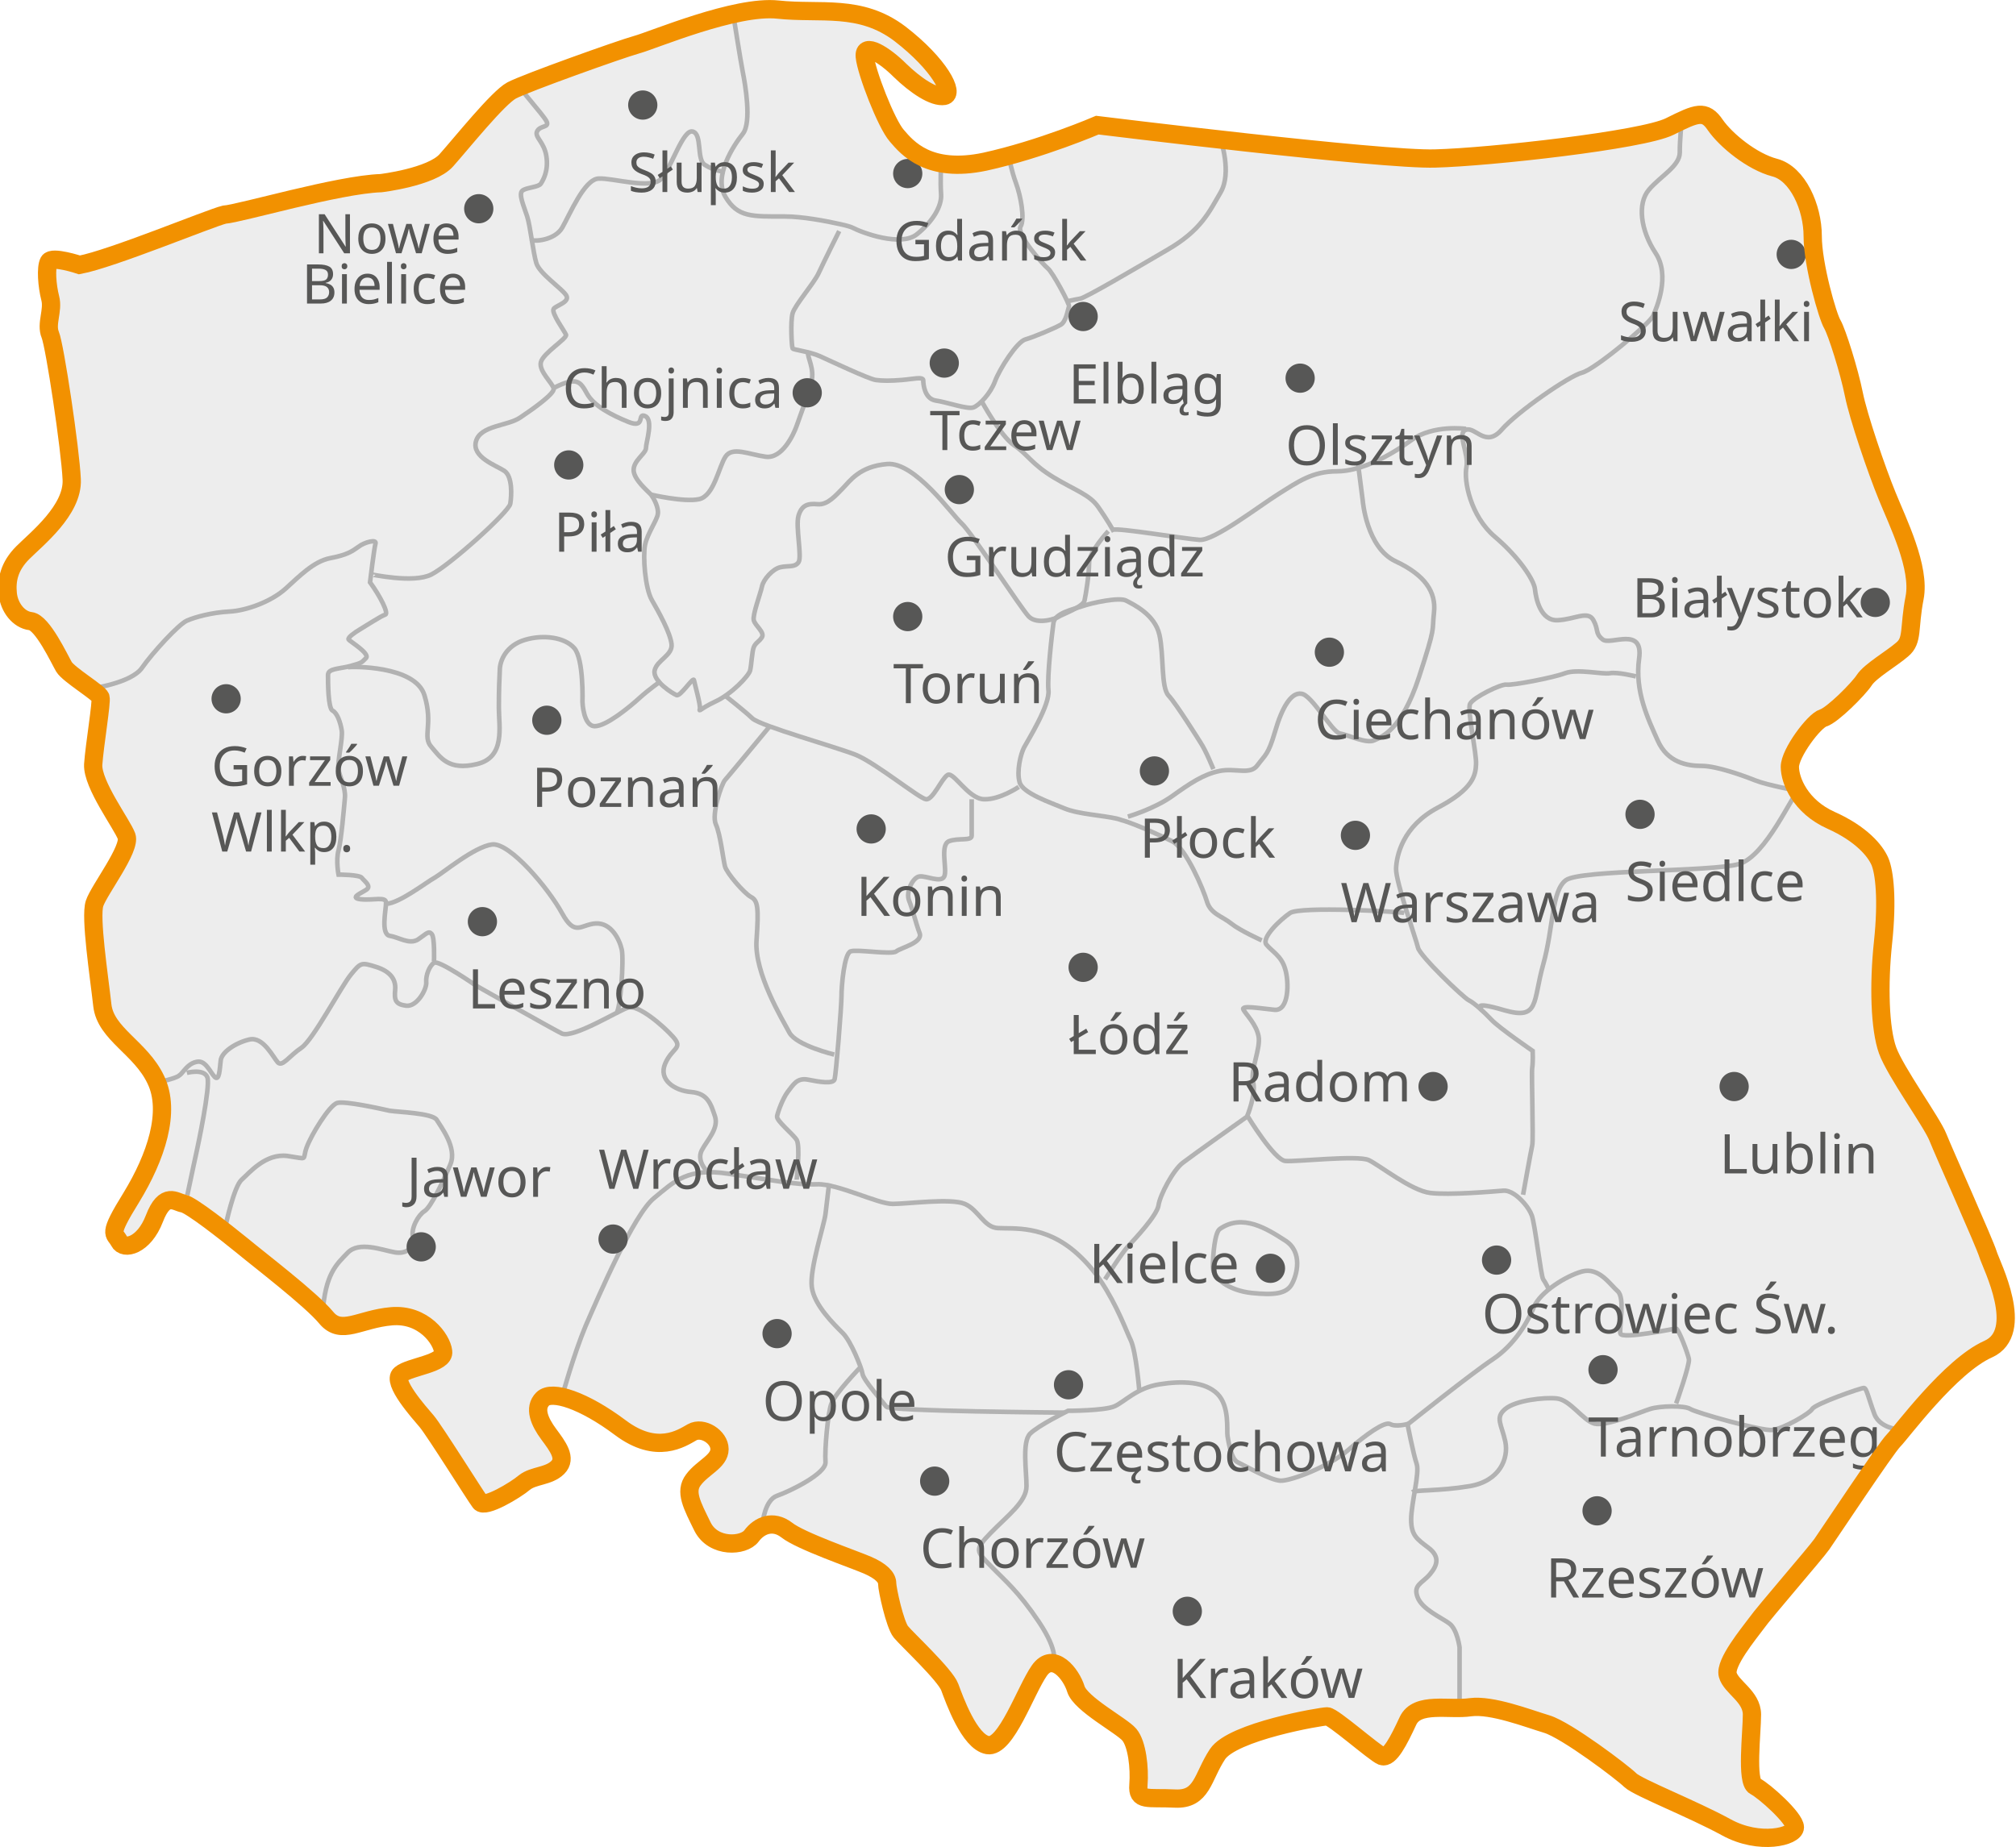
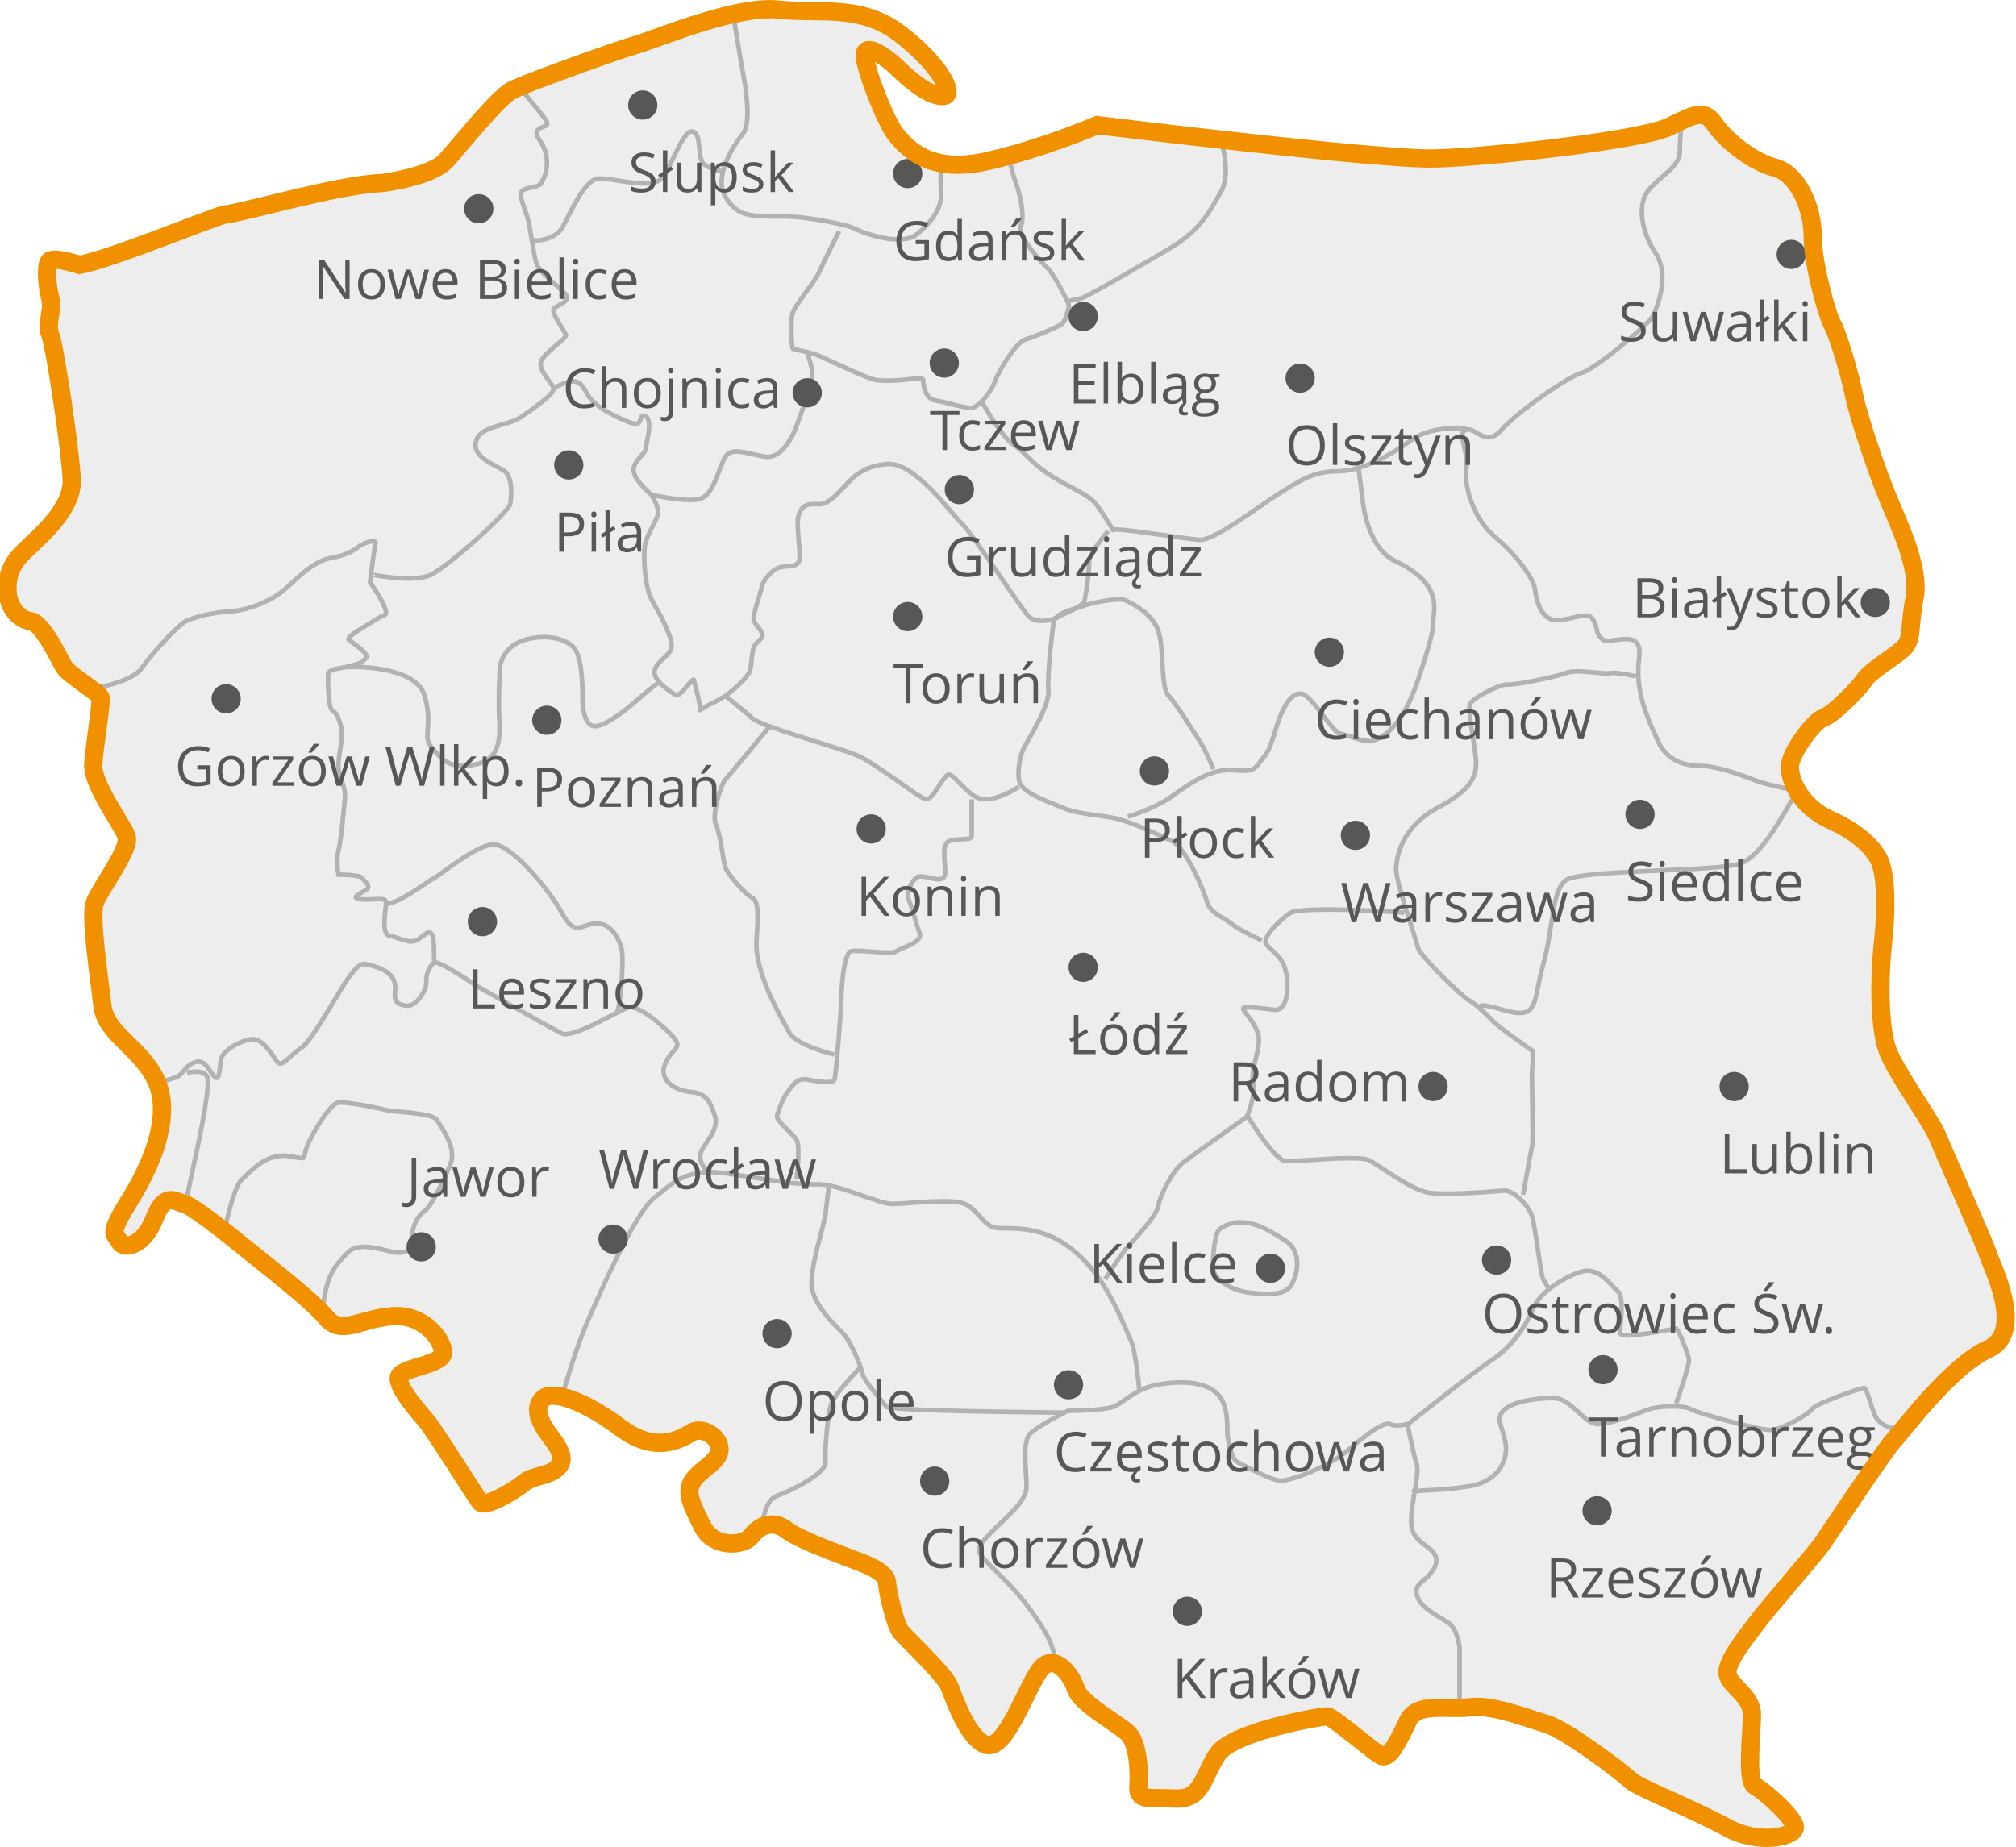
- <svg xmlns="http://www.w3.org/2000/svg" version="1.0" id="Warstwa_1" x="0px" y="0px" viewBox="0 0 441.3 404.4" enable-background="new 0 0 441.3 404.4" xml:space="preserve">
+ <svg xmlns="http://www.w3.org/2000/svg" xmlns:xlink="http://www.w3.org/1999/xlink" version="1.0" id="Warstwa_1" x="0px" y="0px" viewBox="0 0 441.3 404.4" enable-background="new 0 0 441.3 404.4" xml:space="preserve">
  <g>
    <path fill="#EDEDED" d="M83.4,40.1c0,0,11-1.3,14.3-5s11.3-13.7,14.3-15.3s23.7-9,27.3-10c3.7-1,21.7-8.7,31-7.7   c9.3,1,18-1.3,26.7,5.3c8.7,6.7,12,13.2,9.7,13.6s-6.3-2.3-9.7-5.6c-3.3-3.3-8-6.3-7.7-3c0.3,3.3,4.7,14.7,7,17.3   c2.3,2.7,7,8.3,19.3,5.7c12.3-2.7,24.6-8,24.6-8s62.4,7.7,74,7.3c11.7-0.3,45.3-4,51.3-7s7.7-3.7,10-0.3c2.3,3.3,8,8,13,9.3   s8.3,8.7,8.3,15s3.3,17.7,4.3,19.3c1,1.7,3.7,10.3,4.7,15.3s5,16.7,7.3,22.3c2.3,5.7,7.3,15.7,6,22.3c-1.3,6.7-0.3,9.3-2.7,11.3   c-2.3,2-7,4.7-8.3,6.7c-1.3,2-7,7.7-9,8.3s-7.3,7.7-7.3,10.7s2.3,8.7,9,11.7s9.7,6.7,10.7,9c1,2.3,1.7,8.3,0.7,17.7s-0.7,19,1,23.7   c1.7,4.7,9.7,15.7,11,19c1.3,3.3,10.3,23.3,11,25.7c0.7,2.3,8.3,17,0,20.7c-8.3,3.7-19,18.3-20.7,20c-1.7,1.7-14.3,20.7-15.7,22.7   s-12.7,15-14.3,17.3c-1.7,2.3-7,8.7-6.3,11.3c0.7,2.7,5.3,4.7,5.3,8.7s-1.3,14.7,0.7,15.7s8.7,7,8.7,9s-7.7,4-15,0   s-19.3-8.7-21-10.3c-1.7-1.7-14-11-18.3-12.3c-4.3-1.3-12-4.3-16.7-3.7c-4.7,0.7-11.7-1.3-13.7,3c-2,4.3-4,8.3-5.7,7.7   c-1.7-0.7-10.7-8.7-12-8.7c-1.3,0-20.7,3.3-24,8.3c-3.3,5-3.3,10-9.3,9.7c-6-0.3-8.3,0.7-8-3c0.3-3.7-0.3-9-2-11   c-1.7-2-10.7-6.7-11.7-10c-1-3.3-5-8.3-8-4c-3,4.3-7.3,17-11.3,16.3c-4-0.7-7.3-10-8.3-12.7s-9.3-10.4-10.7-12.1   c-1.3-1.6-3-9.3-3-10.6c0-1.3-1.3-2.7-4.3-4c-3-1.3-14.7-5.3-17.7-7.7c-3-2.3-6-1-7.7,1.3s-8.3,2.7-10.7-2c-2.3-4.7-4-7.7-2-10.3   c2-2.7,5.7-4,5.7-6.7s-3.7-5-6-3.7c-2.3,1.3-7.7,5-15.7-1s-15-8.3-17-6.3s-0.7,5,1.3,7.7c2,2.7,4,5.3,2,7.3s-5.3,1.7-7.3,3.3   c-2,1.7-8.7,5.7-9.7,4.3c-1-1.3-10-15.7-11.7-17.7s-7.7-8.7-5.7-10.3c2-1.7,9.7-2.3,9.3-5c-0.3-2.7-4.3-8.3-11.3-7.7   s-11,4.3-14.3,0.3s-14.7-12.7-18.3-15.7c-3.7-3-11.3-9-13-9.3c-1.7-0.3-4-2.7-6.3,3.3s-6.7,7-7.7,5s-2.7-1,2.7-9.7   c5.3-8.7,8.7-18.7,5.3-25.7c-3.3-7-11-10-11.7-16.3c-0.7-6.3-2.7-19.3-1.7-22.3s8-12,7-14.7s-7.5-11.3-7.3-15.7   c0.3-4.3,1.9-13.7,1.6-14.7c-0.3-1-7-5-8-6.7s-4.7-9.7-7.3-10s-4.7-3-5-6s0.3-6,3.3-9s11-9.3,10.7-16c-0.3-6.7-3.7-29.3-4.7-31.7   s0.7-5.3,0-8c-0.7-2.7-1-6.7-0.3-8c0.7-1.3,6.7,0.7,6.7,0.7c7-1.3,28.7-10.3,31.7-11C52.4,46.8,74.1,40.4,83.4,40.1z" />
    <g>
      <path fill="none" stroke="#B2B2B2" stroke-miterlimit="10" d="M416.7,313.1c0,0-5.1,0-6.4-3.5c-1.3-3.5-1.7-5.7-2.3-5.7    c-0.7,0-10.7,3.5-11.3,4.6c-0.7,1.1-6.3,4.3-8.7,4.6c-2.3,0.3-16.8-3.8-18-4.6c-1.2-0.8-6.7-0.7-8.8,0c-2.2,0.7-9.7,3.9-12.2,3.2    c-2.5-0.7-5.3-5.2-8.2-5.5c-2.8-0.3-9,0.4-11.3,2.3c-2.3,1.9-0.8,3.4,0,7.1c0.8,3.7-1.2,8.7-7.8,9.8s-12,0.8-12.5,1.3" />
      <path fill="none" stroke="#B2B2B2" stroke-miterlimit="10" d="M230.6,364.1c0,0,1.3-2.3-3.2-9c-4.5-6.7-7.3-8.9-10.5-12.2    c-3.2-3.3-3.7-3.5,0-7.3c3.7-3.8,7.8-6.8,7.8-10.2s-1-9.7,0.8-11.5c1.8-1.8,8.3-5,8.3-5s8,0,10.2-1c2.2-1,4.8-4,9.8-4.8    s10-0.6,12.7,2.1c2.7,2.7,2,8,2.2,9.2c0.2,1.2,0.8,5.2,2.3,5.8c1.5,0.7,7,3.9,9.3,4c2.3,0.1,10.8-3.2,14.8-6.7s8-6.3,9.2-5.7    c1.2,0.7,3.8,0,3.8,0s1.3,6.7,2,8.7c0.7,2-1.2,8.7-1.2,12.2s1.3,4.3,3.8,6.2s2,3.8,0.3,5.8c-1.7,2-3.7,2.3-2.7,5s5.3,4.5,7,5.8    c1.7,1.3,2.2,5.2,2.2,5.2v13.1" />
      <path fill="none" stroke="#B2B2B2" stroke-miterlimit="10" d="M366.9,307.3c0.2-0.5,3-8.5,2.8-9.7c-0.2-1.2-2.3-6.7-2.8-6.7    s-11.8,2.4-12.2,1.1c-0.3-1.3,1.1-7.8-0.6-9.3c-1.7-1.5-4.1-5.3-7.8-4.3c-3.6,1-9.1,4.5-10.5,7.7c-1.3,3.2-4.2,8.3-9,11.5    c-4.8,3.2-18.7,14.3-18.7,14.3" />
      <path fill="none" stroke="#B2B2B2" stroke-miterlimit="10" d="M233,309.3c0,0-38.3-0.3-39-1.3c-0.7-1-5-5.8-5.2-7.2    c-0.2-1.3-2.5-7.1-4.3-8.9c-1.8-1.8-6.3-6.1-6.8-10.1s2.7-13.5,3-16s0.8-6.7,0.8-6.7" />
      <path fill="none" stroke="#B2B2B2" stroke-miterlimit="10" d="M166.9,334c0-0.8,0.6-5.6,3.2-6.5c2.6-0.9,10.8-4.8,10.6-7.4    c-0.2-2.7,0.5-10.7,1.3-12.8c0.8-2.2,6.4-8,6.4-8" />
      <path fill="none" stroke="#B2B2B2" stroke-miterlimit="10" d="M123,305.9c0,0,2.6-9.4,5.2-15.6c2.7-6.2,10.5-24.4,15-28    c4.5-3.7,7.3-6.7,16.3-5.3c9,1.3,14.8,2.5,19.3,2.3c4.5-0.2,13.3,4.3,16.6,4.3c3.3,0,12.8-1.3,15.8,0c3,1.3,4.2,5.2,7.3,5.3    c3.2,0.2,10.2-0.8,17.3,5.6c2,1.8,3.7,3.8,5.1,5.9c3.7,5.5,5.7,11.2,6.6,13c1.2,2.5,1.9,11.2,1.9,11.2" />
      <path fill="none" stroke="#B2B2B2" stroke-miterlimit="10" d="M241.9,280.1c0,0,3.8-6,5.2-7.4c1.3-1.4,6.2-6.6,6.5-8.8    c0.3-2.2,3.2-7.7,5.3-9.3c2.2-1.7,14.2-10.2,14.2-10.2s5.9,9.7,8.3,9.8c2.4,0.2,15.7-1.3,18.2-0.2c2.5,1.2,9.3,6.7,13.5,7.2    s13.5-0.3,16-0.5c1.5-0.1,3.2,1.2,4.5,2.7c0.8,0.9,1.4,1.9,1.7,2.7c0.7,1.8,2,13.3,2.5,14c0.5,0.7,1.3,2.3,1.3,2.3" />
      <path fill="none" stroke="#B2B2B2" stroke-miterlimit="10" d="M333.4,261.6c0,0,1.7-9.5,2-10.8c0.3-1.3-0.2-15.7,0-17    c0.2-1.3,0.1-3.7,0.1-3.7s-7.3-5-9-6.8c-1.7-1.8-3.8-3.7-5-4.3s-10.7-9.7-11.1-11.5c-0.4-1.8-4.9-14.5-4.8-17.3    c0.1-2.8,1.4-9.3,9.2-13.4c7.8-4.1,8.2-7.2,8.3-9.4c0.2-2.2-2-11.9-1.3-13.3c0.7-1.4,6.8-4.4,8-4.2c1.2,0.2,10.2-1.5,12.8-2.5    c2.7-1,8.2,0.3,9.8,0c1.7-0.3,5.7,0.7,5.7,0.7" />
      <path fill="none" stroke="#B2B2B2" stroke-miterlimit="10" d="M324.4,221.1c0,0-2.8-2.2,4.9,0.1c7.7,2.2,6.2-1.8,8.5-10    s1.8-16.2,5-18.5s31.8-1.8,37.8-3.5s11.8-15.5,13.1-16c0,0-6.9-1.3-9.4-2.3s-8.5-3.2-11.8-3.2s-7.5-0.8-9.6-5.5s-5.1-10.8-4.1-18    c1-7.2-6.3-2.8-8-4.2s-0.8-2-2-4.2s-4-0.2-7.8,0s-4.8-4.8-5-6.8s-3.5-7-8.8-11.5s-6.8-12.2-6.2-15.2s-2.2-7.5-0.1-8.2s4.3,4,7.8,0    s14.8-11.8,17.6-12.5s14.9-10.8,15.6-12.5s3.8-8.7,0.5-13.7s-4-10.8-1.5-13.8s6.8-5.2,6.8-8.2s0.4-6.6,0.4-6.6" />
      <path fill="none" stroke="#B2B2B2" stroke-miterlimit="10" d="M307.4,199.9c-1-0.3-22.8-1.5-25,0c-2.2,1.5-6.3,5.4-5.2,6.9    c1.2,1.5,3.3,2.5,4.1,5.3c0.9,2.8,0.9,9.3-2.3,9c-3.2-0.3-7.5-1.1-6.8,0c0.7,1.2,2.8,3.2,3.3,5.8s-1.8,7.3-1.2,10    c0.7,2.7-1.3,7.5-1.3,7.5" />
      <path fill="none" stroke="#B2B2B2" stroke-miterlimit="10" d="M276.2,205.9c0,0-4.7-2.1-6.7-3.7s-4.5-2.1-5.3-4.8    c-0.8-2.7-4.6-11.7-7.6-13.2c-2.7-1.3-7.2-3.4-10.6-4.5c-0.5-0.1-0.9-0.3-1.3-0.4c-3.3-0.8-8.6-1-11.7-2.3    c-3.1-1.3-9.1-3.3-9.8-5.7s0.2-6.2,1-7.7s5.7-9.3,5.3-12.5c-0.3-3.2,0.8-12.5,1.1-14.7c0.3-2.2,4.4-3,6.4-3.7s8-2,9.5-1.2    c1.5,0.8,6.3,3,7.3,7.5s0.3,11.5,2,13.3c1.7,1.8,7,10.3,7,10.3c1.2,1.8,2.8,5.8,2.8,5.8" />
      <path fill="none" stroke="#B2B2B2" stroke-miterlimit="10" d="M246.9,178.8c0,0,5.8-1.7,9.7-4.5c3.9-2.8,6.9-4.8,10.4-5.5    s6.7,1,8.3-1.3c1.7-2.3,2.3-2.2,3.8-7.3c1.5-5.2,3.5-8.7,5.8-8.3c2.3,0.3,6.6,8.3,8.4,8.7c1.8,0.3,5.8,2.3,7.5,1.5    c1.7-0.8,6-2.2,9.8-13.8c3.8-11.7,2.8-9.7,3.3-14.2s-2-8.2-8.4-11.2s-7.2-13.3-7.2-13.3l-1-7.8" />
      <path fill="none" stroke="#B2B2B2" stroke-miterlimit="10" d="M174.4,258.3c0-0.5,0.8-7.3,0-8.7c-0.8-1.3-4.5-4.2-4.3-5.2    c0.2-1,1.2-3.8,2.3-5.3c1.2-1.5,2-3.2,4.5-2.7s5.5,1,5.8-0.1c0.3-1.1,1.5-15.9,1.5-18.2c0-2.3,0.6-9.3,2-9.8s9,0.8,10,0    c1-0.8,5.9-1.9,5.1-4c-0.8-2.1-1.5-5.1-2.3-7.1c-0.8-2,0.9-5.2,2.3-5.3c1.4-0.2,4.7,1.5,5.4,0c0.7-1.5-1-6.8,1-7.7    c2-0.8,5,0,5-1.2s0-8,0-8" />
      <path fill="none" stroke="#B2B2B2" stroke-miterlimit="10" d="M223,172.3c0,0-4.1,2.8-7.6,2.7s-6.7-6.2-8-5.3    c-1.3,0.8-3.2,5.5-4.7,5.3c-1.5-0.2-10.8-7.8-15.3-9.7c-4.5-1.8-20.8-6.3-22.7-8c-1.8-1.7-6-5-6-5" />
      <path fill="none" stroke="#B2B2B2" stroke-miterlimit="10" d="M182.6,230.9c0,0-8.3-2-9.8-4.8c-1.5-2.8-7.7-13-7.2-20.2    s0.3-8.7-1.2-9.5s-5.3-5.2-5.7-6.7s-1-7-2-9.2c-1-2.2,1.2-8.8,2-9.7s9.9-11.9,9.9-11.9" />
      <path fill="none" stroke="#B2B2B2" stroke-miterlimit="10" d="M154.9,256.6c0,0-2.5-2.3-1.3-4.7c1.2-2.3,3.8-4.8,2.9-7.5    c-0.9-2.7-1.6-5-5.2-5.3c-3.7-0.3-7.2-2.7-5.7-6.2s4-3.3,1.8-5.8c-2.2-2.5-7.7-7.2-9.9-6.5c-2.2,0.7-12,6.8-14.5,5.7    c-2.4-1.2-18.8-10.5-18.8-10.5s-8.2-5.7-9.2-5c-1,0.7-1.8,2.7-1.7,4.2c0.2,1.5-2,5.5-4.4,5.2c-2.4-0.3-2.6-1.3-2.4-3.5    c0.2-2.2-1-4-4.2-5c-3.2-1-3.3-1-5.5,1.7c-2.2,2.7-8.2,14.2-10.8,16c-2.7,1.8-4.2,4.3-5.2,3.2s-3.2-5.7-6.2-5s-6.2,2.8-6.3,4.7    c-0.2,1.8-0.3,4.5-1.3,3.5s-2-3.8-4-3.3c-1.4,0.3-2.2,1.3-2.9,2.1c-0.3,0.4-0.6,0.7-0.9,0.9c-0.8,0.7-4.8,1.5-4.8,1.5" />
      <path fill="none" stroke="#B2B2B2" stroke-miterlimit="10" d="M40.9,234.9c0,0,3.8-1,4.5,1c0.7,2-2.2,15.5-2.2,15.5    s-1.8,8.3-2.2,10.3" />
      <path fill="none" stroke="#B2B2B2" stroke-miterlimit="10" d="M49.4,268.3c0,0,1.8-8.5,3.5-10c1.7-1.5,5.2-5.8,10-5.2    c4.8,0.7,3.2,1,4.2-1.8c1-2.8,5-9.3,6.7-9.8s9.7,1.3,11.5,1.7c1.8,0.3,9.4,0.5,10.3,2s4.5,6.1,3,9.7s-4.3,9.5-5.7,10.3    c-1.3,0.8-3,3.7-2.5,5.7s-1.2,3.8-4,3.3c-2.8-0.5-7.8-2.5-10.3,0.1c-2.5,2.6-4.9,4.6-5.5,13.4" />
      <path fill="none" stroke="#B2B2B2" stroke-miterlimit="10" d="M19.8,150.8c0,0,9-1.2,11.3-4.6c2.3-3.3,8-9.5,9.8-10.3    c1.8-0.8,5.5-1.8,9.3-2s9.2-2.2,12.3-5s6.2-6,9.8-6.7c3.7-0.7,4.8-1.5,6.2-2.5c1.3-1,4-1.7,3.7-0.7s-1.2,8.5-1.2,8.5    c2.2,3,4.2,6.9,3.3,7.1c-0.8,0.2-4.3,2.5-5.5,3.2c-1.2,0.7-2.7,1.8-2.5,2.2c0.2,0.4,4.8,3.1,3.8,4.1s-0.8,1-3.3,1.7s-5,0.5-5,2    s0,7.3,1,7.8s1.7,2.5,2,4.3c0.3,1.8-1,6.9-0.7,8.6s1.6,4,1.4,6.2c-0.2,2.2-0.8,9.3-1.4,11.5c-0.6,2.2,0,5.3,0,5.3s4.6,0,5.1,0.7    s2.2,1.8,1,2.6s-3.8,1.8-1.2,2.1c2.7,0.3,5.6-0.7,5.5,0.8c0,1.5-1.2,6.8,0.8,7.2c2,0.3,4.3,2,6.2,0.8c1.8-1.2,2.3-2,3-1.2    c0.7,0.8,0.5,6,0.5,6" />
      <path fill="none" stroke="#B2B2B2" stroke-miterlimit="10" d="M134.9,221.8c0.9-0.4,1.7-11.7,1.2-13.9s-2.3-5.9-5.7-5.7    c-3.3,0.2-4.5,3-7.4-2.3c-2.9-5.3-11.4-15.5-15.3-15s-10.8,6.3-12.6,7.3s-7.6,5.5-10.5,5.7" />
      <path fill="none" stroke="#B2B2B2" stroke-miterlimit="10" d="M76.1,146.1c0.8-0.2,14.8-0.4,16.8,6.1s-0.5,9,1.5,11.3    s3.7,5.3,10,3.8c6.3-1.5,4.8-8.2,4.8-12.3c0-4.2,0.1-5.9,0.2-8.2c0-2.3,1.5-5.5,5.5-6.7s8.7-0.6,10.8,1.8s1.8,11.7,1.8,11.8    s0.2,5.3,2.7,5.3s7.5-4.1,9.7-6.1c2.2-2,4.8-3.8,4.8-3.8" />
      <path fill="none" stroke="#B2B2B2" stroke-miterlimit="10" d="M81.3,125.8c0-0.1,9.1,2,13.1,0s17-13.7,17.3-15.5s0.5-6-1.3-7.2    c-1.8-1.2-7.2-3-6.2-6.5s7-3.3,9.7-5.2c2.7-1.8,7.5-5.2,7.3-6.3c-0.2-1.2-3.3-3.8-2.8-5.8s5.8-5.2,5.5-6c-0.3-0.8-3.3-4.8-2.7-5.7    c0.7-0.8,3.7-1.5,2.7-3c-1-1.5-5.8-4.7-6.5-7c-0.7-2.3-1.3-8-2-10.2c-0.7-2.2-2-5-1-5.7s3.5-0.7,4-1.5s1.7-2.8,1.2-6    s-2.7-4.2-2-5.5c0.7-1.3,2.8-0.7,2-2.2c-0.8-1.5-6.2-7.4-5.8-7.6" />
      <path fill="none" stroke="#B2B2B2" stroke-miterlimit="10" d="M160.5,3.1c0,0,1.6,10.2,2.1,12.7s2,11,0,13.5s-6.5,9.3-3.8,13.8    s5.7,4.3,13,4.3c3.8,0,9.1,1,12.2,1.7c1.4,0.3,2.3,0.6,2.5,0.7c2.3,1.2,10.7,4.3,14.2,1.5s5.5-6.2,5.3-8.8c-0.2-2.7,0-6.7,0-6.7" />
      <path fill="none" stroke="#B2B2B2" stroke-miterlimit="10" d="M183.7,50.6c0,0-3.5,7-4.5,9.2s-5.2,7-5.7,8.8    c-0.5,1.8-0.2,7.3,0,7.7c0.2,0.3,3.8,0.7,6,1.7c2.2,1,10.7,5,12.2,5.2c1.5,0.2,3.2,0.2,5.7,0c2.5-0.2,4.7-0.8,4.7,0.1    s0.3,4,2.7,4.4c2.3,0.3,7,2,8.3,1.5c1.3-0.5,3.7-3,4.7-5.7c1-2.7,4.8-8.7,6.7-9.2c1.8-0.5,6.5-2.5,7.7-3.2c1.2-0.7,1.6-3.5,1.8-4    c0.2-0.5-3.6-7.5-4.6-8.3s-7-7.5-6-9.2c1-1.7,0-6.8-1-9.5c-1-2.7-1.6-5.9-1.6-5.9" />
      <path fill="none" stroke="#B2B2B2" stroke-miterlimit="10" d="M267.2,30.6c0,0,2.5,7.2,0,11.5c-2.5,4.3-4.3,8.3-11.5,12.5    s-18.2,10.7-19.3,10.8c-1.2,0.2-2.9,0.6-2.9,0.6" />
      <path fill="none" stroke="#B2B2B2" stroke-miterlimit="10" d="M320.9,93.9c0,0-7.2-1-12,2.5c-4.8,3.5-11,6.8-16.3,6.8    s-8.5,2.3-12.8,5c-4.3,2.7-14,10.2-17.2,10s-18-2.7-19-2.2c0,0-1.3-2.3-3.2-5c-1.9-2.7-4.8-3.5-9.8-6.5c-4.9-3-5.6-5-8.6-7    s-7.2-9.8-7.2-9.8" />
      <path fill="none" stroke="#B2B2B2" stroke-miterlimit="10" d="M242.6,116.3c0,0-4.2,4.5-4.2,7s-0.7,6.8-1,8.2    c-0.3,1.4-5.1,3.1-5.6,3.5s-4.7,1.9-6.6,0c-1.8-1.9-12.5-18.4-14.7-20.4c-2.2-2-10.2-13.5-16.3-13s-8.2,3.8-9.7,5.3    s-3.3,3.7-5.5,3.5c-2.2-0.2-3.5,0.2-4.2,2.5c-0.7,2.3,0.8,9,0,10.2c-0.8,1.2-2.3,0.7-4,1.1c-1.7,0.4-3.7,2.7-4,4.2    c-0.3,1.5-2.1,6.2-1.8,7.4c0.3,1.2,2.4,2.6,1.8,3.7c-0.6,1-1.4,1.2-1.8,2.2s-0.5,3.9-0.8,5.1s-4.1,5.2-7.6,6.8    c-3.4,1.6-3.6,2.4-3.4,1.6c0.2-0.8-1.2-5.7-1.3-6.3c-0.2-0.7-3,3.7-3.8,3.3c-0.8-0.3-5.3-3.1-4.8-5.4s4-3.3,3.7-5.8    c-0.3-2.5-2.8-7-4.3-9.6c-1.5-2.6-2-9.6-1.5-12.1s2.7-5.5,2.8-6.8c0.2-1.3-0.8-3.3-1.5-4.2c-0.7-0.8-3.8-3.3-3.8-5.4    c0-2.1,2.7-3.6,2.7-4.8s1.7-6.2-0.2-7c-1.8-0.8,0.2,2.8-3.6,1.3c-3.7-1.5-7.6-3.5-9.1-6.2c-1.5-2.7-2.2-3.8-7.2-1.3" />
      <path fill="none" stroke="#B2B2B2" stroke-miterlimit="10" d="M176.9,77.1c-0.3,1,1.5,3.6,0.7,6.6c-0.8,3-2.5,7.5-3.2,9.5    c-0.7,2-3.2,7.3-6.8,6.8c-3.7-0.5-7.3-2.3-8.8,0s-2.5,8.6-5.8,9.3c-3.3,0.7-10.5-1-10.5-1" />
      <path fill="none" stroke="#B2B2B2" stroke-miterlimit="10" d="M116.4,52.5c0.1,0.4,5,0.3,6.7-2.7c1.7-3,4.8-10.5,7.9-10.7    c3.1-0.2,11.6,2.5,13.8,0s4.7-10.8,6.8-10.3c2.2,0.5,0.8,6.2,2.7,7.3c1.8,1.2,4,1.5,4,1.5" />
      <path fill="none" stroke="#B2B2B2" stroke-miterlimit="10" d="M267,269.1c-1.1,0.8-1.5,5.7-1.5,8.3s3.7,5.2,8.5,5.7    s7.5,0.2,8.7-1.8c1.2-2,2.6-7.2-1.4-9.7C277.4,269.1,272,265.6,267,269.1z" />
    </g>
    <g>
-       <g>
-         <circle fill="#575756" cx="119.7" cy="157.7" r="3.2" />
-         <text transform="matrix(1 0 0 1 116.4196 176.6731)" fill="#575756" font-family="'OpenSans-CondensedBold'" font-size="12">Poznań</text>
-       </g>
-       <g>
-         <circle fill="#575756" cx="190.7" cy="181.5" r="3.2" />
-         <text transform="matrix(1 0 0 1 187.4196 200.5412)" fill="#575756" font-family="'OpenSans-CondensedBold'" font-size="12">Konin</text>
-       </g>
-       <g>
-         <circle fill="#575756" cx="49.5" cy="153" r="3.2" />
-         <text transform="matrix(1 0 0 1 46.2445 172.0481)">
-           <tspan x="0" y="0" fill="#575756" font-family="'OpenSans-CondensedBold'" font-size="12">Gorzów</tspan>
-           <tspan x="0" y="14.4" fill="#575756" font-family="'OpenSans-CondensedBold'" font-size="12">Wlkp.</tspan>
-         </text>
-       </g>
-       <g>
-         <circle fill="#575756" cx="105.6" cy="201.8" r="3.2" />
-         <text transform="matrix(1 0 0 1 102.3779 220.7981)" fill="#575756" font-family="'OpenSans-CondensedBold'" font-size="12">Leszno</text>
-       </g>
-       <g>
-         <circle fill="#575756" cx="124.5" cy="101.8" r="3.2" />
-         <text transform="matrix(1 0 0 1 121.2445 120.7981)" fill="#575756" font-family="'OpenSans-CondensedBold'" font-size="12">Piła</text>
-       </g>
-       <g>
-         <circle fill="#575756" cx="140.7" cy="23" r="3.2" />
-         <text transform="matrix(1 0 0 1 137.4945 42.0481)" fill="#575756" font-family="'OpenSans-CondensedBold'" font-size="12">Słupsk</text>
-       </g>
-       <g>
-         <circle fill="#575756" cx="104.8" cy="45.7" r="3.2" />
-         <text transform="matrix(1 0 0 1 68.6509 55.4644)">
-           <tspan x="0" y="0" fill="#575756" font-family="'OpenSans-CondensedBold'" font-size="12">Nowe</tspan>
-           <tspan x="-2.6" y="11" fill="#575756" font-family="'OpenSans-CondensedBold'" font-size="12">Bielice</tspan>
-         </text>
-       </g>
-       <g>
-         <circle fill="#575756" cx="198.7" cy="38" r="3.2" />
-         <text transform="matrix(1 0 0 1 195.4945 57.0481)" fill="#575756" font-family="'OpenSans-CondensedBold'" font-size="12">Gdańsk</text>
-       </g>
-       <g>
-         <circle fill="#575756" cx="237.1" cy="69.3" r="3.2" />
-         <text transform="matrix(1 0 0 1 233.8847 88.3396)" fill="#575756" font-family="'OpenSans-CondensedBold'" font-size="12">Elbląg</text>
-       </g>
-       <g>
-         <circle fill="#575756" cx="291" cy="142.8" r="3.2" />
-         <text transform="matrix(1 0 0 1 287.743 161.8396)" fill="#575756" font-family="'OpenSans-CondensedBold'" font-size="12">Ciechanów</text>
-       </g>
-       <g>
-         <circle fill="#575756" cx="359" cy="178.3" r="3.2" />
-         <text transform="matrix(1 0 0 1 355.743 197.2912)" fill="#575756" font-family="'OpenSans-CondensedBold'" font-size="12">Siedlce</text>
-       </g>
-       <g>
-         <circle fill="#575756" cx="278.1" cy="277.7" r="3.2" />
-         <text transform="matrix(1 0 0 1 238.3845 280.9229)" fill="#575756" font-family="'OpenSans-CondensedBold'" font-size="12">Kielce</text>
-       </g>
-       <g>
-         <circle fill="#575756" cx="296.7" cy="182.9" r="3.2" />
-         <text transform="matrix(1 0 0 1 293.4515 201.9162)" fill="#575756" font-family="'OpenSans-CondensedBold'" font-size="12">Warszawa</text>
-       </g>
-       <g>
-         <circle fill="#575756" cx="252.7" cy="168.8" r="3.2" />
-         <text transform="matrix(1 0 0 1 249.4515 187.798)" fill="#575756" font-family="'OpenSans-CondensedBold'" font-size="12">Płock</text>
-       </g>
-       <g>
-         <circle fill="#575756" cx="237.1" cy="211.8" r="3.2" />
-         <text transform="matrix(1 0 0 1 233.8844 230.798)" fill="#575756" font-family="'OpenSans-CondensedBold'" font-size="12">Łódź</text>
-       </g>
-       <g>
-         <circle fill="#575756" cx="379.6" cy="237.9" r="3.2" />
-         <text transform="matrix(1 0 0 1 376.3844 256.9231)" fill="#575756" font-family="'OpenSans-CondensedBold'" font-size="12">Lublin</text>
-       </g>
-       <g>
-         <circle fill="#575756" cx="350.9" cy="299.9" r="3.2" />
-         <text transform="matrix(1 0 0 1 347.6344 318.9231)" fill="#575756" font-family="'OpenSans-CondensedBold'" font-size="12">Tarnobrzeg</text>
-       </g>
-       <g>
-         <circle fill="#575756" cx="233.9" cy="303.2" r="3.2" />
-         <text transform="matrix(1 0 0 1 230.6344 322.1731)" fill="#575756" font-family="'OpenSans-CondensedBold'" font-size="12">Częstochowa</text>
-       </g>
-       <g>
-         <circle fill="#575756" cx="170.1" cy="292" r="3.2" />
-         <text transform="matrix(1 0 0 1 166.8844 311.0481)" fill="#575756" font-family="'OpenSans-CondensedBold'" font-size="12">Opole</text>
-       </g>
-       <g>
-         <circle fill="#575756" cx="134.2" cy="271.3" r="3.2" />
-         <text transform="matrix(1 0 0 1 130.9943 260.2981)" fill="#575756" font-family="'OpenSans-CondensedBold'" font-size="12">Wrocław</text>
-       </g>
-       <g>
-         <circle fill="#575756" cx="92.2" cy="273" r="3.2" />
-         <text transform="matrix(1 0 0 1 88.9943 262.048)" fill="#575756" font-family="'OpenSans-CondensedBold'" font-size="12">Jawor</text>
-       </g>
-       <g>
-         <circle fill="#575756" cx="204.6" cy="324.3" r="3.2" />
-         <text transform="matrix(1 0 0 1 201.3844 343.2814)" fill="#575756" font-family="'OpenSans-CondensedBold'" font-size="12">Chorzów</text>
-       </g>
-       <g>
-         <circle fill="#575756" cx="259.9" cy="352.8" r="3.2" />
-         <text transform="matrix(1 0 0 1 256.6344 371.7814)" fill="#575756" font-family="'OpenSans-CondensedBold'" font-size="12">Kraków</text>
-       </g>
-       <g>
-         <circle fill="#575756" cx="349.6" cy="330.8" r="3.2" />
-         <text transform="matrix(1 0 0 1 338.3844 349.7814)" fill="#575756" font-family="'OpenSans-CondensedBold'" font-size="12">Rzeszów</text>
-       </g>
-       <g>
-         <circle fill="#575756" cx="327.6" cy="275.9" r="3.2" />
-         <text transform="matrix(1 0 0 1 324.3844 291.9231)" fill="#575756" font-family="'OpenSans-CondensedBold'" font-size="12">Ostrowiec Św.</text>
-       </g>
-       <g>
-         <circle fill="#575756" cx="198.7" cy="135" r="3.2" />
-         <text transform="matrix(1 0 0 1 195.4944 153.9646)" fill="#575756" font-family="'OpenSans-CondensedBold'" font-size="12">Toruń</text>
-       </g>
-       <g>
-         <circle fill="#575756" cx="210" cy="107.2" r="3.2" />
-         <text transform="matrix(1 0 0 1 206.7444 126.2145)" fill="#575756" font-family="'OpenSans-CondensedBold'" font-size="12">Grudziądz</text>
-       </g>
-       <g>
-         <circle fill="#575756" cx="284.6" cy="82.8" r="3.2" />
-         <text transform="matrix(1 0 0 1 281.3846 101.7981)" fill="#575756" font-family="'OpenSans-CondensedBold'" font-size="12">Olsztyn</text>
-       </g>
-       <g>
-         <circle fill="#575756" cx="392.1" cy="55.7" r="3.2" />
-         <text transform="matrix(1 0 0 1 354.2303 74.7146)" fill="#575756" font-family="'OpenSans-CondensedBold'" font-size="12">Suwałki</text>
-       </g>
-       <g>
-         <circle fill="#575756" cx="410.5" cy="131.9" r="3.2" />
-         <text transform="matrix(1 0 0 1 357.2691 135.1731)" fill="#575756" font-family="'OpenSans-CondensedBold'" font-size="12">Białystok</text>
-       </g>
-       <g>
-         <circle fill="#575756" cx="313.7" cy="237.9" r="3.2" />
-         <text transform="matrix(1 0 0 1 268.8667 241.1731)" fill="#575756" font-family="'OpenSans-CondensedBold'" font-size="12">Radom</text>
-       </g>
-       <g>
-         <circle fill="#575756" cx="176.7" cy="86" r="3.2" />
-         <text transform="matrix(1 0 0 1 123.1226 89.2981)" fill="#575756" font-family="'OpenSans-CondensedBold'" font-size="12">Chojnica</text>
-       </g>
-       <g>
-         <circle fill="#575756" cx="206.7" cy="79.5" r="3.2" />
-         <text transform="matrix(1 0 0 1 203.4945 98.5481)" fill="#575756" font-family="'OpenSans-CondensedBold'" font-size="12">Tczew</text>
+       <style>
+                 a:hover circle, a:hover text{
+                 fill: #db901f;
+                 }
+             </style>
+       <g>
+         <a xlink:href="/offers/organization/poznan" target="_parent">
+           <circle fill="#575756" cx="119.7" cy="157.7" r="3.2" />
+           <text transform="matrix(1 0 0 1 116.4196 176.6731)" fill="#575756" font-family="'Open Sans'" font-size="12">Poznań</text>
+         </a>
+       </g>
+       <g>
+         <a xlink:href="/offers/organization/konin" target="_parent">
+           <circle fill="#575756" cx="190.7" cy="181.5" r="3.2" />
+           <text transform="matrix(1 0 0 1 187.4196 200.5412)" fill="#575756" font-family="'Open Sans'" font-size="12">Konin</text>
+         </a>
+       </g>
+       <g>
+         <a xlink:href="/offers/organization/gorzow-wielkopolski" target="_parent">
+           <circle fill="#575756" cx="49.5" cy="153" r="3.2" />
+           <text transform="matrix(1 0 0 1 38.2445 172.0481)" fill="#575756" font-family="'Open Sans'" font-size="12">Gorzów Wlkp.</text>
+         </a>
+       </g>
+       <g>
+         <a xlink:href="/offers/organization/leszno" target="_parent">
+           <circle fill="#575756" cx="105.6" cy="201.8" r="3.2" />
+           <text transform="matrix(1 0 0 1 102.3779 220.7981)" fill="#575756" font-family="'Open Sans'" font-size="12">Leszno</text>
+         </a>
+       </g>
+       <g>
+         <a xlink:href="/offers/organization/pila" target="_parent">
+           <circle fill="#575756" cx="124.5" cy="101.8" r="3.2" />
+           <text transform="matrix(1 0 0 1 121.2445 120.7981)" fill="#575756" font-family="'Open Sans'" font-size="12">Piła</text>
+         </a>
+       </g>
+       <g>
+         <a xlink:href="/offers/organization/slupsk" target="_parent">
+           <circle fill="#575756" cx="140.7" cy="23" r="3.2" />
+           <text transform="matrix(1 0 0 1 137.4945 42.0481)" fill="#575756" font-family="'Open Sans'" font-size="12">Słupsk</text>
+         </a>
+       </g>
+       <g>
+         <a xlink:href="/offers/organization/nowe-bielice" target="_parent">
+           <circle fill="#575756" cx="104.8" cy="45.7" r="3.2" />
+           <text transform="matrix(1 0 0 1 68.6509 65.4644)" fill="#575756" font-family="'Open Sans'" font-size="12">Nowe Bielice</text>
+         </a>
+       </g>
+       <g>
+         <a xlink:href="/offers/organization/gdansk" target="_parent">
+           <circle fill="#575756" cx="198.7" cy="38" r="3.2" />
+           <text transform="matrix(1 0 0 1 195.4945 57.0481)" fill="#575756" font-family="'Open Sans'" font-size="12">Gdańsk</text>
+         </a>
+       </g>
+       <g>
+         <a xlink:href="/offers/organization/elblag" target="_parent">
+           <circle fill="#575756" cx="237.1" cy="69.3" r="3.2" />
+           <text transform="matrix(1 0 0 1 233.8847 88.3396)" fill="#575756" font-family="'Open Sans'" font-size="12">Elbląg</text>
+         </a>
+       </g>
+       <g>
+         <a xlink:href="/offers/organization/ciechanow" target="_parent">
+           <circle fill="#575756" cx="291" cy="142.8" r="3.2" />
+           <text transform="matrix(1 0 0 1 287.743 161.8396)" fill="#575756" font-family="'Open Sans'" font-size="12">Ciechanów</text>
+         </a>
+       </g>
+       <g>
+         <a xlink:href="/offers/organization/siedlce" target="_parent">
+           <circle fill="#575756" cx="359" cy="178.3" r="3.2" />
+           <text transform="matrix(1 0 0 1 355.743 197.2912)" fill="#575756" font-family="'Open Sans'" font-size="12">Siedlce</text>
+         </a>
+       </g>
+       <g>
+         <a xlink:href="/offers/organization/kielce" target="_parent">
+           <circle fill="#575756" cx="278.1" cy="277.7" r="3.2" />
+           <text transform="matrix(1 0 0 1 238.3845 280.9229)" fill="#575756" font-family="'Open Sans'" font-size="12">Kielce</text>
+         </a>
+       </g>
+       <g>
+         <a xlink:href="/offers/organization/warszawa" target="_parent">
+           <circle fill="#575756" cx="296.7" cy="182.9" r="3.2" />
+           <text transform="matrix(1 0 0 1 293.4515 201.9162)" fill="#575756" font-family="'Open Sans'" font-size="12">Warszawa</text>
+         </a>
+       </g>
+       <g>
+         <a xlink:href="/offers/organization/plock" target="_parent">
+           <circle fill="#575756" cx="252.7" cy="168.8" r="3.2" />
+           <text transform="matrix(1 0 0 1 249.4515 187.798)" fill="#575756" font-family="'Open Sans'" font-size="12">Płock</text>
+         </a>
+       </g>
+       <g>
+         <a xlink:href="/offers/organization/lodz" target="_parent">
+           <circle fill="#575756" cx="237.1" cy="211.8" r="3.2" />
+           <text transform="matrix(1 0 0 1 233.8844 230.798)" fill="#575756" font-family="'Open Sans'" font-size="12">Łódź</text>
+         </a>
+       </g>
+       <g>
+         <a xlink:href="/offers/organization/lublin" target="_parent">
+           <circle fill="#575756" cx="379.6" cy="237.9" r="3.2" />
+           <text transform="matrix(1 0 0 1 376.3844 256.9231)" fill="#575756" font-family="'Open Sans'" font-size="12">Lublin</text>
+         </a>
+       </g>
+       <g>
+         <a xlink:href="/offers/organization/tarnobrzeg" target="_parent">
+           <circle fill="#575756" cx="350.9" cy="299.9" r="3.2" />
+           <text transform="matrix(1 0 0 1 347.6344 318.9231)" fill="#575756" font-family="'Open Sans'" font-size="12">Tarnobrzeg</text>
+         </a>
+       </g>
+       <g>
+         <a xlink:href="/offers/organization/czestochowa" target="_parent">
+           <circle fill="#575756" cx="233.9" cy="303.2" r="3.2" />
+           <text transform="matrix(1 0 0 1 230.6344 322.1731)" fill="#575756" font-family="'Open Sans'" font-size="12">Częstochowa</text>
+         </a>
+       </g>
+       <g>
+         <a xlink:href="/offers/organization/opole" target="_parent">
+           <circle fill="#575756" cx="170.1" cy="292" r="3.2" />
+           <text transform="matrix(1 0 0 1 166.8844 311.0481)" fill="#575756" font-family="'Open Sans'" font-size="12">Opole</text>
+         </a>
+       </g>
+       <g>
+         <a xlink:href="/offers/organization/wroclaw" target="_parent">
+           <circle fill="#575756" cx="134.2" cy="271.3" r="3.2" />
+           <text transform="matrix(1 0 0 1 130.9943 260.2981)" fill="#575756" font-family="'Open Sans'" font-size="12">Wrocław</text>
+         </a>
+       </g>
+       <g>
+         <a xlink:href="/offers/organization/jawor" target="_parent">
+           <circle fill="#575756" cx="92.2" cy="273" r="3.2" />
+           <text transform="matrix(1 0 0 1 88.9943 262.048)" fill="#575756" font-family="'Open Sans'" font-size="12">Jawor</text>
+         </a>
+       </g>
+       <g>
+         <a xlink:href="/offers/organization/chorzow" target="_parent">
+           <circle fill="#575756" cx="204.6" cy="324.3" r="3.2" />
+           <text transform="matrix(1 0 0 1 201.3844 343.2814)" fill="#575756" font-family="'Open Sans'" font-size="12">Chorzów</text>
+         </a>
+       </g>
+       <g>
+         <a xlink:href="/offers/organization/krakow" target="_parent">
+           <circle fill="#575756" cx="259.9" cy="352.8" r="3.2" />
+           <text transform="matrix(1 0 0 1 256.6344 371.7814)" fill="#575756" font-family="'Open Sans'" font-size="12">Kraków</text>
+         </a>
+       </g>
+       <g>
+         <a xlink:href="/offers/organization/rzeszow" target="_parent">
+           <circle fill="#575756" cx="349.6" cy="330.8" r="3.2" />
+           <text transform="matrix(1 0 0 1 338.3844 349.7814)" fill="#575756" font-family="'Open Sans'" font-size="12">Rzeszów</text>
+         </a>
+       </g>
+       <g>
+         <a xlink:href="/offers/organization/ostrowiec-swietokrzyski" target="_parent">
+           <circle fill="#575756" cx="327.6" cy="275.9" r="3.2" />
+           <text transform="matrix(1 0 0 1 324.3844 291.9231)" fill="#575756" font-family="'Open Sans'" font-size="12">Ostrowiec Św.</text>
+         </a>
+       </g>
+       <g>
+         <a xlink:href="/offers/organization/torun" target="_parent">
+           <circle fill="#575756" cx="198.7" cy="135" r="3.2" />
+           <text transform="matrix(1 0 0 1 195.4944 153.9646)" fill="#575756" font-family="'Open Sans'" font-size="12">Toruń</text>
+         </a>
+       </g>
+       <g>
+         <a xlink:href="/offers/organization/grudziadz" target="_parent">
+           <circle fill="#575756" cx="210" cy="107.2" r="3.2" />
+           <text transform="matrix(1 0 0 1 206.7444 126.2145)" fill="#575756" font-family="'Open Sans'" font-size="12">Grudziądz</text>
+         </a>
+       </g>
+       <g>
+         <a xlink:href="/offers/organization/olsztyn" target="_parent">
+           <circle fill="#575756" cx="284.6" cy="82.8" r="3.2" />
+           <text transform="matrix(1 0 0 1 281.3846 101.7981)" fill="#575756" font-family="'Open Sans'" font-size="12">Olsztyn</text>
+         </a>
+       </g>
+       <g>
+         <a xlink:href="/offers/organization/suwalki" target="_parent">
+           <circle fill="#575756" cx="392.1" cy="55.7" r="3.2" />
+           <text transform="matrix(1 0 0 1 354.2303 74.7146)" fill="#575756" font-family="'Open Sans'" font-size="12">Suwałki</text>
+         </a>
+       </g>
+       <g>
+         <a xlink:href="/offers/organization/bialystok" target="_parent">
+           <circle fill="#575756" cx="410.5" cy="131.9" r="3.2" />
+           <text transform="matrix(1 0 0 1 357.2691 135.1731)" fill="#575756" font-family="'Open Sans'" font-size="12">Białystok</text>
+         </a>
+       </g>
+       <g>
+         <a xlink:href="/offers/organization/radom" target="_parent">
+           <circle fill="#575756" cx="313.7" cy="237.9" r="3.2" />
+           <text transform="matrix(1 0 0 1 268.8667 241.1731)" fill="#575756" font-family="'Open Sans'" font-size="12">Radom</text>
+         </a>
+       </g>
+       <g>
+         <a xlink:href="/offers/organization/chojnica" target="_parent">
+           <circle fill="#575756" cx="176.7" cy="86" r="3.2" />
+           <text transform="matrix(1 0 0 1 123.1226 89.2981)" fill="#575756" font-family="'Open Sans'" font-size="12">Chojnica</text>
+         </a>
+       </g>
+       <g>
+         <a xlink:href="/offers/organization/tczew" target="_parent">
+           <circle fill="#575756" cx="206.7" cy="79.5" r="3.2" />
+           <text transform="matrix(1 0 0 1 203.4945 98.5481)" fill="#575756" font-family="'Open Sans'" font-size="12">Tczew</text>
+         </a>
      </g>
    </g>
    <path fill="none" stroke="#F29100" stroke-width="4" stroke-miterlimit="10" d="M83.4,40.1c0,0,11-1.3,14.3-5s11.3-13.7,14.3-15.3   s23.7-9,27.3-10c3.7-1,21.7-8.7,31-7.7c9.3,1,18-1.3,26.7,5.3c8.7,6.7,12,13.2,9.7,13.6s-6.3-2.3-9.7-5.6c-3.3-3.3-8-6.3-7.7-3   c0.3,3.3,4.7,14.7,7,17.3c2.3,2.7,7,8.3,19.3,5.7c12.3-2.7,24.6-8,24.6-8s62.4,7.7,74,7.3c11.7-0.3,45.3-4,51.3-7s7.7-3.7,10-0.3   c2.3,3.3,8,8,13,9.3s8.3,8.7,8.3,15s3.3,17.7,4.3,19.3c1,1.7,3.7,10.3,4.7,15.3s5,16.7,7.3,22.3c2.3,5.7,7.3,15.7,6,22.3   c-1.3,6.7-0.3,9.3-2.7,11.3c-2.3,2-7,4.7-8.3,6.7c-1.3,2-7,7.7-9,8.3s-7.3,7.7-7.3,10.7s2.3,8.7,9,11.7s9.7,6.7,10.7,9   c1,2.3,1.7,8.3,0.7,17.7s-0.7,19,1,23.7c1.7,4.7,9.7,15.7,11,19c1.3,3.3,10.3,23.3,11,25.7c0.7,2.3,8.3,17,0,20.7   c-8.3,3.7-19,18.3-20.7,20c-1.7,1.7-14.3,20.7-15.7,22.7s-12.7,15-14.3,17.3c-1.7,2.3-7,8.7-6.3,11.3c0.7,2.7,5.3,4.7,5.3,8.7   s-1.3,14.7,0.7,15.7s8.7,7,8.7,9s-7.7,4-15,0s-19.3-8.7-21-10.3c-1.7-1.7-14-11-18.3-12.3c-4.3-1.3-12-4.3-16.7-3.7   c-4.7,0.7-11.7-1.3-13.7,3c-2,4.3-4,8.3-5.7,7.7c-1.7-0.7-10.7-8.7-12-8.7c-1.3,0-20.7,3.3-24,8.3c-3.3,5-3.3,10-9.3,9.7   c-6-0.3-8.3,0.7-8-3c0.3-3.7-0.3-9-2-11c-1.7-2-10.7-6.7-11.7-10c-1-3.3-5-8.3-8-4c-3,4.3-7.3,17-11.3,16.3c-4-0.7-7.3-10-8.3-12.7   s-9.3-10.4-10.7-12.1c-1.3-1.6-3-9.3-3-10.6c0-1.3-1.3-2.7-4.3-4c-3-1.3-14.7-5.3-17.7-7.7c-3-2.3-6-1-7.7,1.3s-8.3,2.7-10.7-2   c-2.3-4.7-4-7.7-2-10.3c2-2.7,5.7-4,5.7-6.7s-3.7-5-6-3.7c-2.3,1.3-7.7,5-15.7-1s-15-8.3-17-6.3s-0.7,5,1.3,7.7c2,2.7,4,5.3,2,7.3   s-5.3,1.7-7.3,3.3c-2,1.7-8.7,5.7-9.7,4.3c-1-1.3-10-15.7-11.7-17.7s-7.7-8.7-5.7-10.3c2-1.7,9.7-2.3,9.3-5   c-0.3-2.7-4.3-8.3-11.3-7.7s-11,4.3-14.3,0.3s-14.7-12.7-18.3-15.7c-3.7-3-11.3-9-13-9.3c-1.7-0.3-4-2.7-6.3,3.3s-6.7,7-7.7,5   s-2.7-1,2.7-9.7c5.3-8.7,8.7-18.7,5.3-25.7c-3.3-7-11-10-11.7-16.3c-0.7-6.3-2.7-19.3-1.7-22.3s8-12,7-14.7s-7.5-11.3-7.3-15.7   c0.3-4.3,1.9-13.7,1.6-14.7c-0.3-1-7-5-8-6.7s-4.7-9.7-7.3-10s-4.7-3-5-6s0.3-6,3.3-9s11-9.3,10.7-16c-0.3-6.7-3.7-29.3-4.7-31.7   s0.7-5.3,0-8c-0.7-2.7-1-6.7-0.3-8c0.7-1.3,6.7,0.7,6.7,0.7c7-1.3,28.7-10.3,31.7-11C52.4,46.8,74.1,40.4,83.4,40.1z" />
  </g>
</svg>
